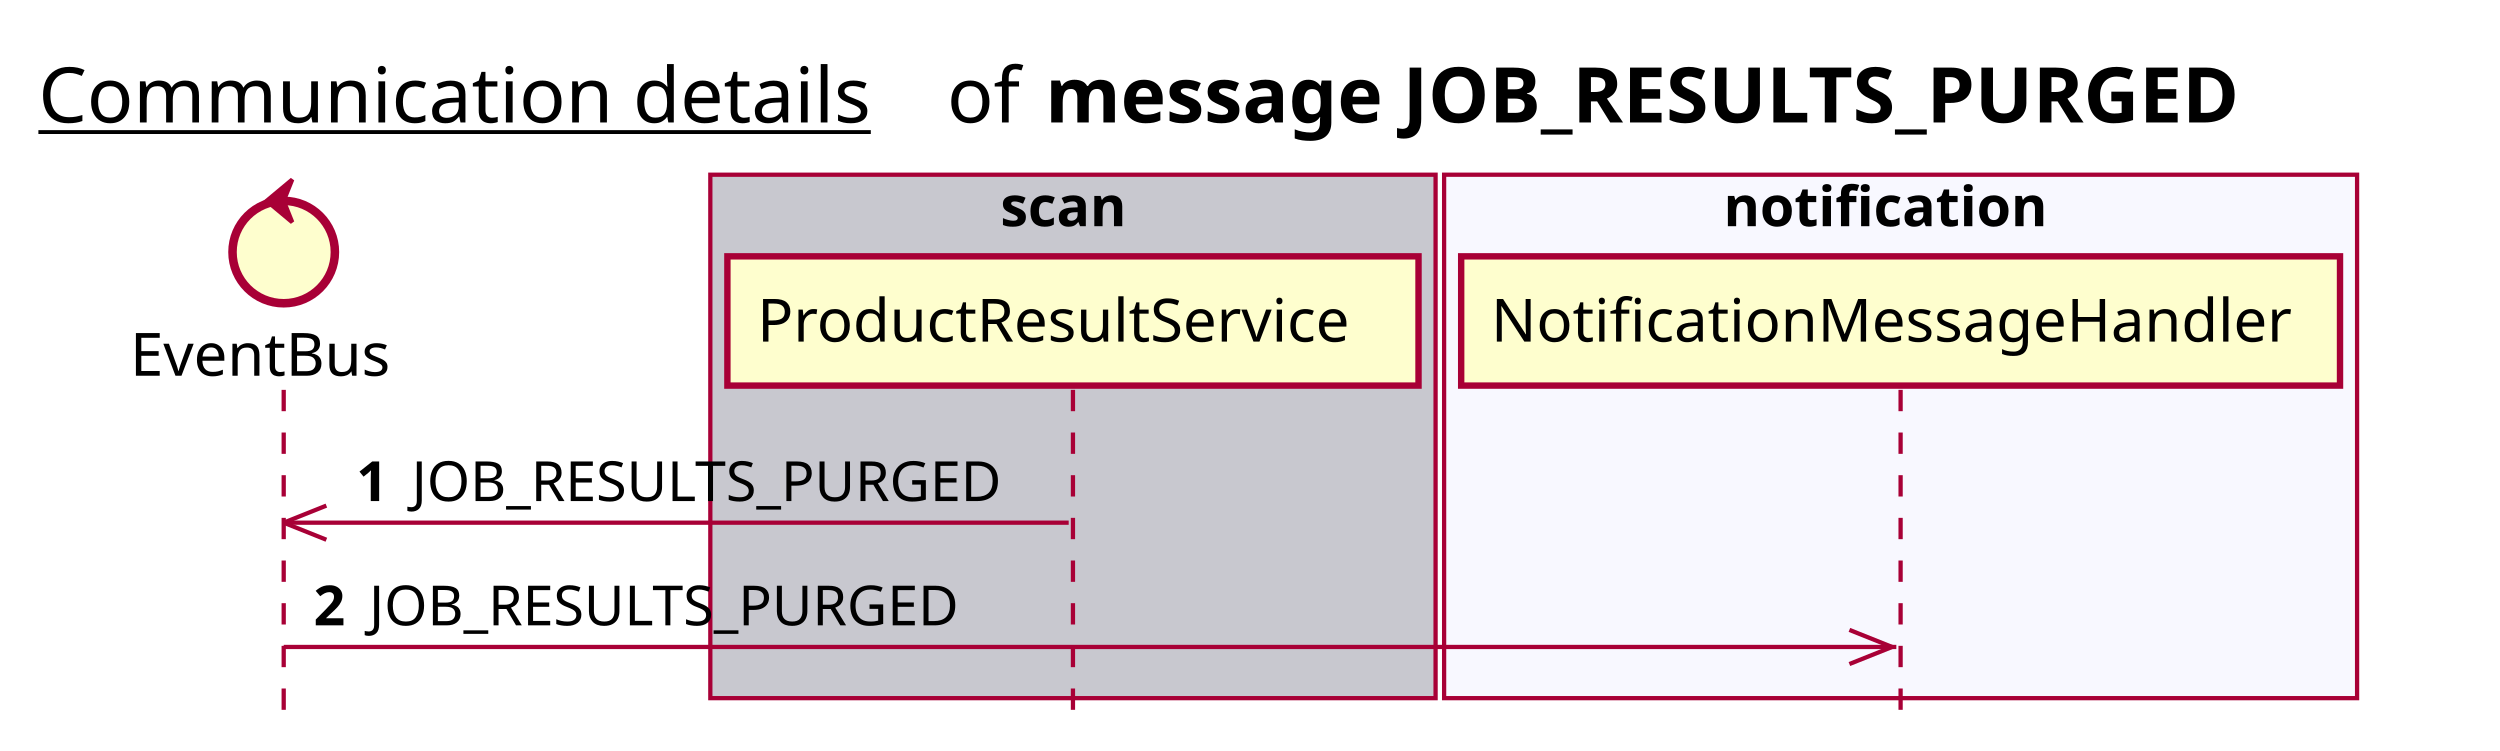
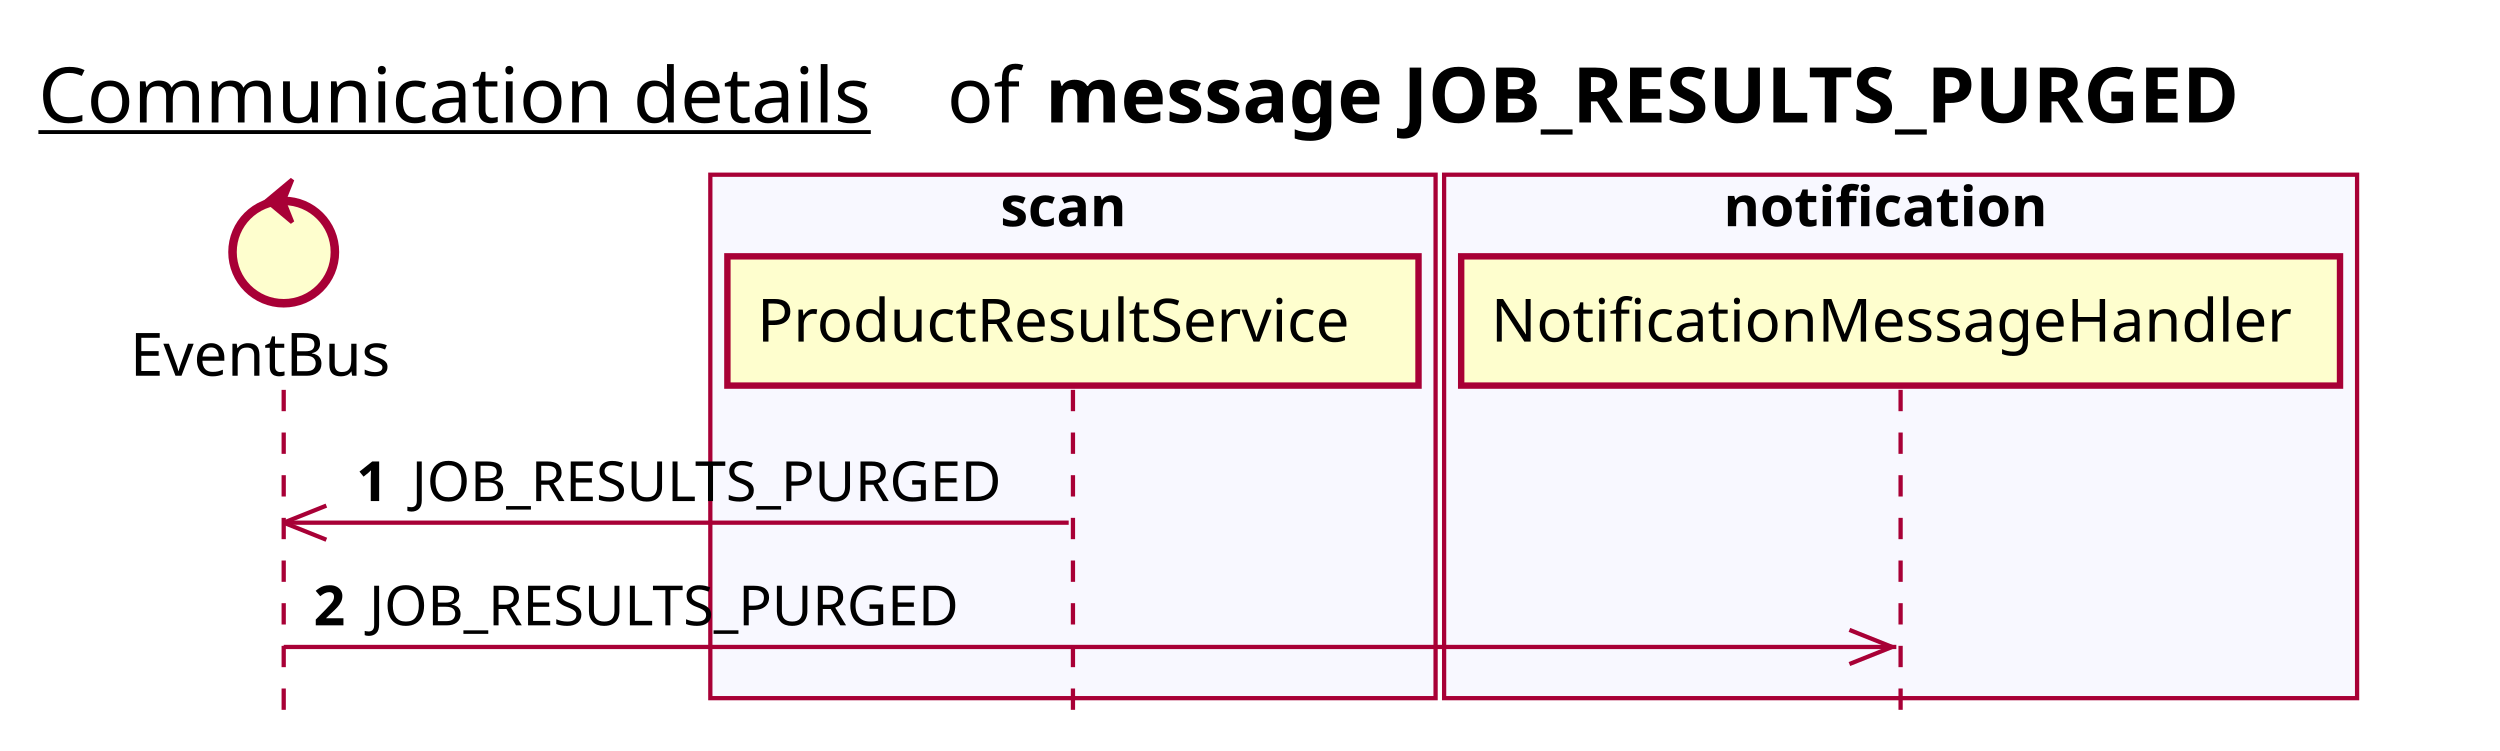
<svg xmlns="http://www.w3.org/2000/svg" contentScriptType="application/ecmascript" contentStyleType="text/css" height="176px" preserveAspectRatio="none" style="width:586px;height:176px;background:#FFFFFF;" version="1.1" viewBox="0 0 586 176" width="586px" zoomAndPan="magnify">
  <defs />
  <g>
    <text fill="#000000" font-family="sans-serif" font-size="18" lengthAdjust="spacing" text-decoration="underline" textLength="201" x="9" y="28.708">Communication details</text>
    <text fill="#000000" font-family="sans-serif" font-size="18" lengthAdjust="spacing" textLength="17" x="222" y="28.708">of</text>
    <text fill="#000000" font-family="sans-serif" font-size="18" font-weight="bold" lengthAdjust="spacing" textLength="325" x="245" y="28.708">message JOB_RESULTS_PURGED</text>
-     <rect fill="#C8C8CF" height="122.695" style="stroke:#A80036;stroke-width:1.0;" width="170" x="166.5" y="40.953" />
+     <rect fill="#F8F8FF" height="122.695" style="stroke:#A80036;stroke-width:1.0;" width="170" x="166.5" y="40.953" />
    <text fill="#000000" font-family="sans-serif" font-size="13" font-weight="bold" lengthAdjust="spacing" textLength="34" x="234.5" y="53.02">scan</text>
    <rect fill="#F8F8FF" height="122.695" style="stroke:#A80036;stroke-width:1.0;" width="214" x="338.5" y="40.953" />
    <text fill="#000000" font-family="sans-serif" font-size="13" font-weight="bold" lengthAdjust="spacing" textLength="83" x="404" y="53.02">notification</text>
    <line style="stroke:#A80036;stroke-width:1.0;stroke-dasharray:5.0,5.0;" x1="66.5" x2="66.5" y1="91.383" y2="169.648" />
    <line style="stroke:#A80036;stroke-width:1.0;stroke-dasharray:5.0,5.0;" x1="251.5" x2="251.5" y1="91.383" y2="169.648" />
    <line style="stroke:#A80036;stroke-width:1.0;stroke-dasharray:5.0,5.0;" x1="445.5" x2="445.5" y1="91.383" y2="169.648" />
    <text fill="#000000" font-family="sans-serif" font-size="14" lengthAdjust="spacing" textLength="66" x="30.5" y="88.081">EventBus</text>
    <ellipse cx="66.5" cy="59.086" fill="#FEFECE" rx="12" ry="12" style="stroke:#A80036;stroke-width:2.0;" />
    <polygon fill="#A80036" points="62.5,47.086,68.5,42.086,66.5,47.086,68.5,52.086,62.5,47.086" style="stroke:#A80036;stroke-width:1.0;" />
    <rect fill="#FEFECE" height="30.297" style="stroke:#A80036;stroke-width:1.5;" width="162" x="170.5" y="60.086" />
    <text fill="#000000" font-family="sans-serif" font-size="14" lengthAdjust="spacing" textLength="148" x="177.5" y="80.081">ProductResultService</text>
    <rect fill="#FEFECE" height="30.297" style="stroke:#A80036;stroke-width:1.5;" width="206" x="342.5" y="60.086" />
    <text fill="#000000" font-family="sans-serif" font-size="14" lengthAdjust="spacing" textLength="192" x="349.5" y="80.081">NotificationMessageHandler</text>
    <line style="stroke:#A80036;stroke-width:1.0;" x1="66.5" x2="76.5" y1="122.516" y2="118.516" />
    <line style="stroke:#A80036;stroke-width:1.0;" x1="66.5" x2="76.5" y1="122.516" y2="126.516" />
    <line style="stroke:#A80036;stroke-width:1.0;" x1="66.5" x2="250.5" y1="122.516" y2="122.516" />
    <text fill="#000000" font-family="sans-serif" font-size="13" font-weight="bold" lengthAdjust="spacing" textLength="9" x="83.5" y="117.45">1</text>
    <text fill="#000000" font-family="sans-serif" font-size="13" lengthAdjust="spacing" textLength="148" x="96.5" y="117.45">JOB_RESULTS_PURGED</text>
    <line style="stroke:#A80036;stroke-width:1.0;" x1="443.5" x2="433.5" y1="151.648" y2="147.648" />
    <line style="stroke:#A80036;stroke-width:1.0;" x1="443.5" x2="433.5" y1="151.648" y2="155.648" />
    <line style="stroke:#A80036;stroke-width:1.0;" x1="66.5" x2="444.5" y1="151.648" y2="151.648" />
    <text fill="#000000" font-family="sans-serif" font-size="13" font-weight="bold" lengthAdjust="spacing" textLength="9" x="73.5" y="146.583">2</text>
    <text fill="#000000" font-family="sans-serif" font-size="13" lengthAdjust="spacing" textLength="148" x="86.5" y="146.583">JOB_RESULTS_PURGED</text>
  </g>
</svg>
